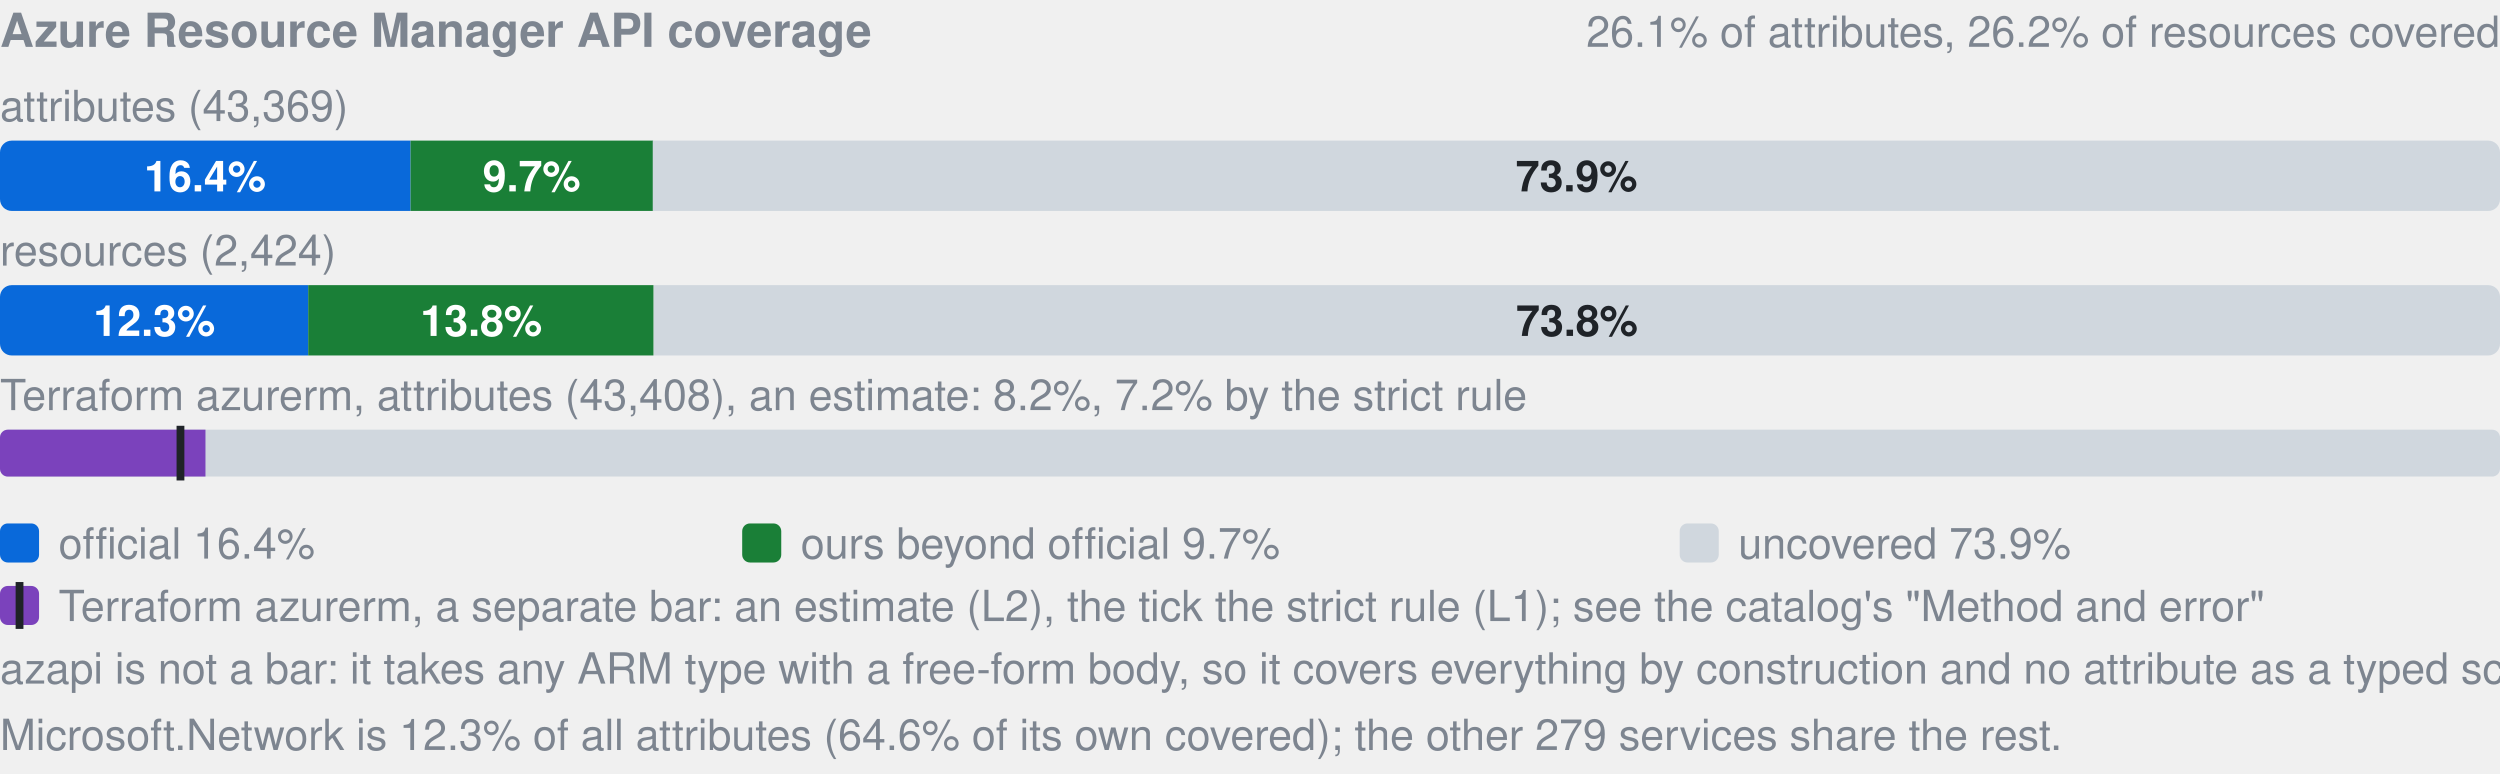
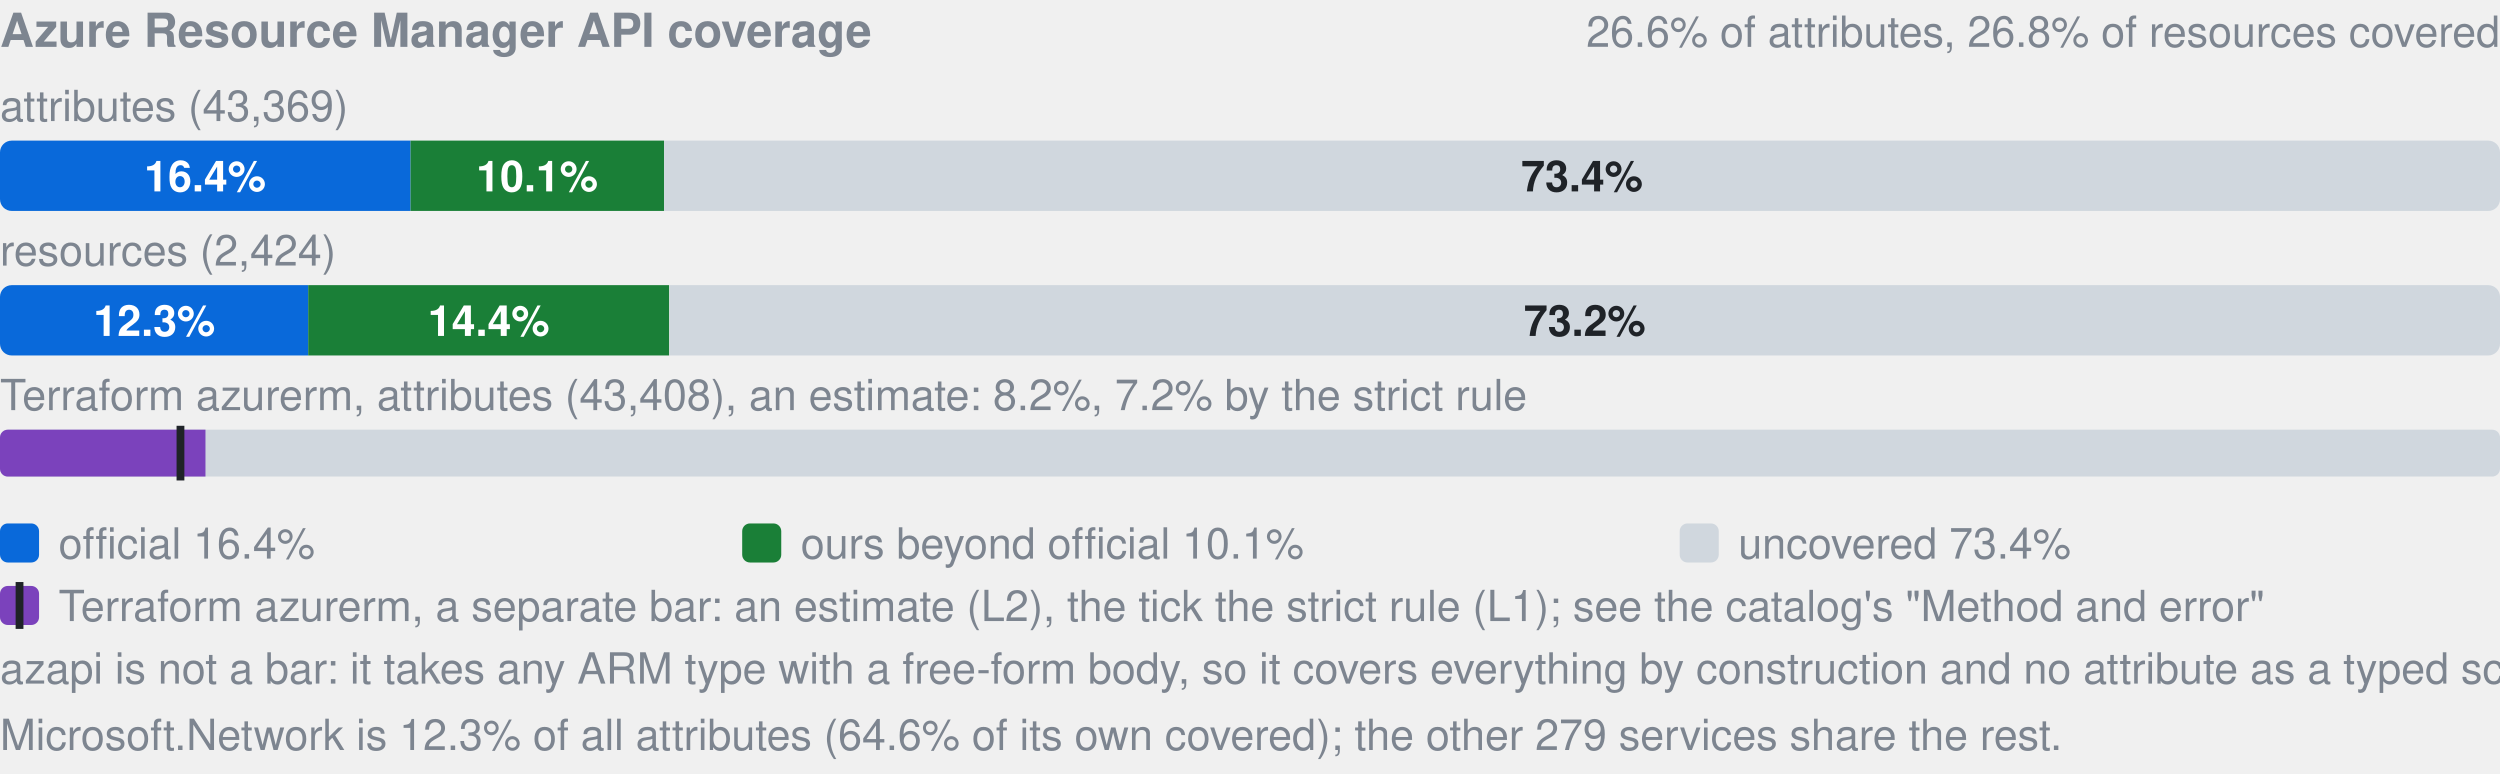
- <svg xmlns="http://www.w3.org/2000/svg" width="640" height="198" viewBox="0 0 640 198" role="img" aria-label="Azure Resource Manager API coverage: by attributes 16.4% official, 9.7% ours beyond official, 73.9% uncovered, of 43369; by resources 12.3% official, 13.8% ours beyond official, 73.8% uncovered, of 2424; Terraform azurerm, an estimate: 8.2% (L2), 7.2% by the strict rule (L1). azapi is not a bar: it takes any ARM type with a free-form body, so it covers everything by construction and no attribute as a typed schema.">
+ <svg xmlns="http://www.w3.org/2000/svg" width="640" height="198" viewBox="0 0 640 198" role="img" aria-label="Azure Resource Manager API coverage: by attributes 16.4% official, 10.1% ours beyond official, 73.4% uncovered, of 43369; by resources 12.3% official, 14.4% ours beyond official, 73.2% uncovered, of 2424; Terraform azurerm, an estimate: 8.2% (L2), 7.2% by the strict rule (L1). azapi is not a bar: it takes any ARM type with a free-form body, so it covers everything by construction and no attribute as a typed schema.">
  <style>text{font-family:-apple-system,BlinkMacSystemFont,"Segoe UI",Helvetica,Arial,sans-serif}.s{font-size:11px;font-weight:600}.t{font-size:11px;fill:#7d8590}.h{font-size:12px;font-weight:600;fill:#7d8590}</style>
  <text x="0" y="12" class="h">Azure Resource Manager API coverage</text>
-   <text x="640" y="12" text-anchor="end" class="t">26.1% of attributes, 26.2% of resources covered</text>
+   <text x="640" y="12" text-anchor="end" class="t">26.6% of attributes, 26.8% of resources covered</text>
  <text x="0" y="31" class="t">attributes (43,369)</text>
  <clipPath id="a">
    <rect x="0.0" y="36.0" width="640.0" height="18.0" rx="3" />
  </clipPath>
  <g clip-path="url(#a)">
    <rect x="0.0" y="36.0" width="105.1" height="18.0" fill="#0969da" />
-     <rect x="105.1" y="36.0" width="62.1" height="18.0" fill="#1a7f37" />
-     <rect x="167.1" y="36.0" width="472.9" height="18.0" fill="#d0d7de" />
+     <rect x="105.1" y="36.0" width="64.9" height="18.0" fill="#1a7f37" />
+     <rect x="170.0" y="36.0" width="470.0" height="18.0" fill="#d0d7de" />
  </g>
  <text x="52.5" y="49.0" text-anchor="middle" fill="#fff" class="s">16.4%</text>
-   <text x="136.1" y="49.0" text-anchor="middle" fill="#fff" class="s">9.7%</text>
-   <text x="403.6" y="49.0" text-anchor="middle" fill="#1f2328" class="s">73.9%</text>
+   <text x="137.5" y="49.0" text-anchor="middle" fill="#fff" class="s">10.1%</text>
+   <text x="405.0" y="49.0" text-anchor="middle" fill="#1f2328" class="s">73.4%</text>
  <text x="0" y="68" class="t">resources (2,424)</text>
  <clipPath id="r">
    <rect x="0.0" y="73.0" width="640.0" height="18.0" rx="3" />
  </clipPath>
  <g clip-path="url(#r)">
    <rect x="0.0" y="73.0" width="78.9" height="18.0" fill="#0969da" />
-     <rect x="78.9" y="73.0" width="88.4" height="18.0" fill="#1a7f37" />
-     <rect x="167.4" y="73.0" width="472.6" height="18.0" fill="#d0d7de" />
+     <rect x="78.9" y="73.0" width="92.4" height="18.0" fill="#1a7f37" />
+     <rect x="171.4" y="73.0" width="468.6" height="18.0" fill="#d0d7de" />
  </g>
  <text x="39.5" y="86.0" text-anchor="middle" fill="#fff" class="s">12.3%</text>
-   <text x="123.2" y="86.0" text-anchor="middle" fill="#fff" class="s">13.8%</text>
-   <text x="403.7" y="86.0" text-anchor="middle" fill="#1f2328" class="s">73.8%</text>
+   <text x="125.1" y="86.0" text-anchor="middle" fill="#fff" class="s">14.4%</text>
+   <text x="405.7" y="86.0" text-anchor="middle" fill="#1f2328" class="s">73.2%</text>
  <text x="0" y="105" class="t">Terraform azurerm, attributes (43,408), an estimate: 8.2%, 7.2% by the strict rule</text>
  <clipPath id="tf">
    <rect x="0.0" y="110.0" width="640.0" height="12.0" rx="2" />
  </clipPath>
  <g clip-path="url(#tf)">
    <rect x="0.0" y="110.0" width="640.0" height="12.0" fill="#d0d7de" />
    <rect x="0.0" y="110.0" width="52.6" height="12.0" fill="#7b42bc" />
  </g>
  <rect x="45.2" y="109.0" width="2" height="14.0" fill="#1f2328" />
  <rect x="0" y="134" width="10" height="10" rx="2" fill="#0969da" />
  <text x="15" y="143" class="t">official 16.4%</text>
  <rect x="190" y="134" width="10" height="10" rx="2" fill="#1a7f37" />
-   <text x="205" y="143" class="t">ours beyond official 9.7%</text>
+   <text x="205" y="143" class="t">ours beyond official 10.1%</text>
  <rect x="430" y="134" width="10" height="10" rx="2" fill="#d0d7de" />
-   <text x="445" y="143" class="t">uncovered 73.9%</text>
+   <text x="445" y="143" class="t">uncovered 73.4%</text>
  <rect x="0" y="150" width="10" height="10" rx="2" fill="#7b42bc" />
  <rect x="4" y="149" width="2" height="12" fill="#1f2328" />
  <text x="15" y="159" class="t">Terraform azurerm, a separate bar: an estimate (L2), the tick the strict rule (L1); see the catalog's "Method and error"</text>
  <text x="0" y="175" class="t">azapi is not a bar: it takes any ARM type with a free-form body, so it covers everything by construction and no attribute as a typed schema.</text>
  <text x="0" y="192" class="t">Microsoft.Network is 12.3% of all attributes (64.6% of its own covered); the other 279 services share the rest.</text>
</svg>
